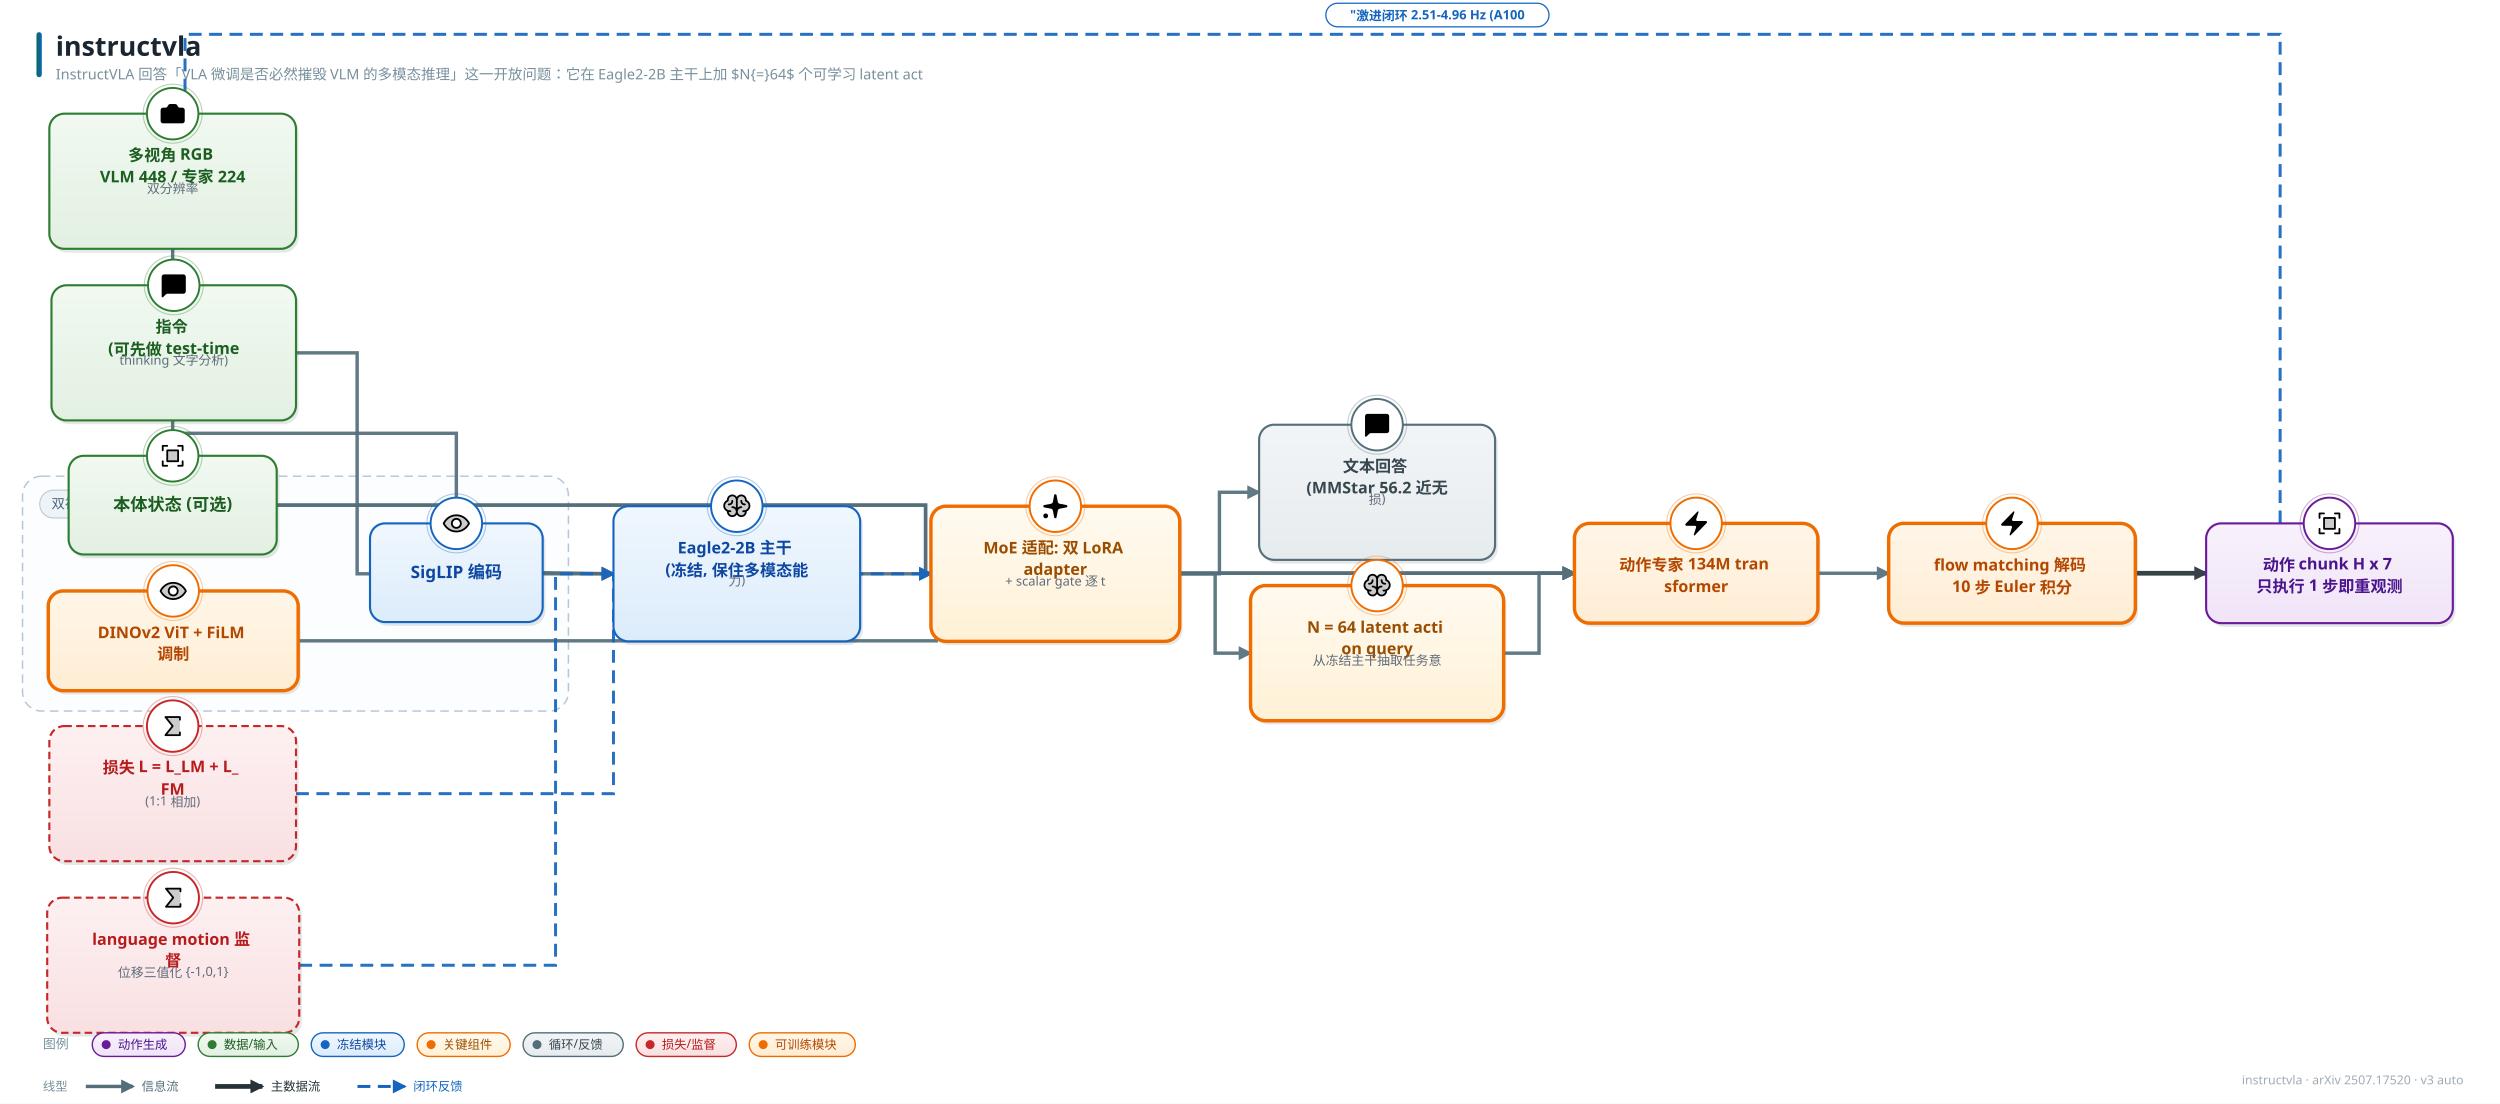
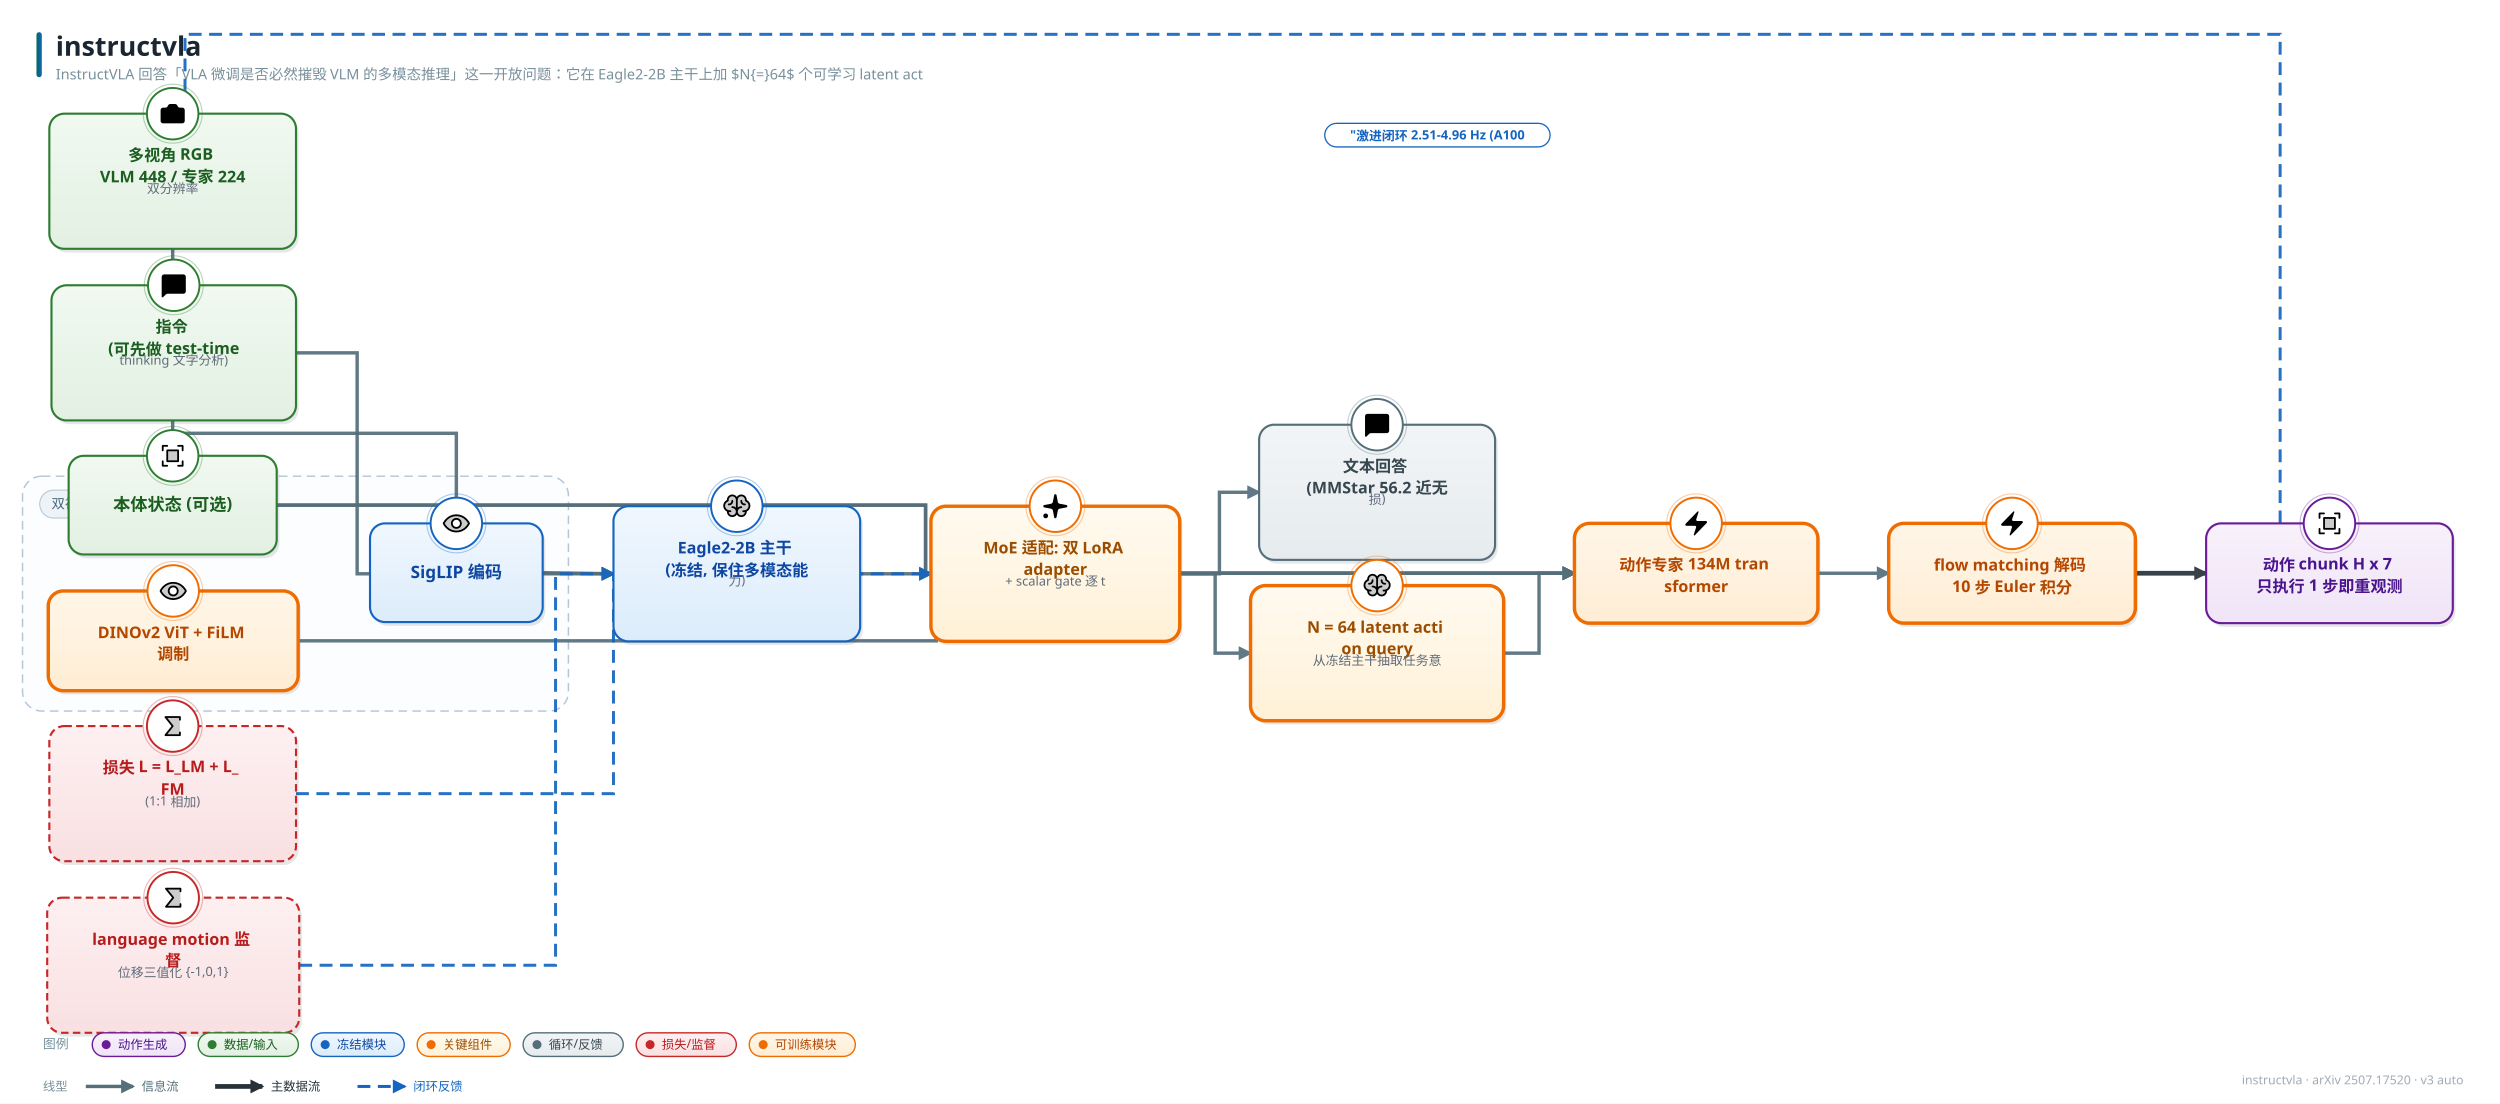
<svg xmlns="http://www.w3.org/2000/svg" width="2331" height="1029" viewBox="0 0 2331 1029" font-family="'PingFang SC','Hiragino Sans GB','Microsoft YaHei','Segoe UI',sans-serif">
  <style>text{font-family:'PingFang SC','Hiragino Sans GB','Microsoft YaHei','Segoe UI',sans-serif;} .lbl{font-weight:700;}</style>
  <defs>
    <linearGradient id="g-data" x1="0" y1="0" x2="0" y2="1">
      <stop offset="0" stop-color="#f1f9f1" />
      <stop offset="1" stop-color="#e2f0e2" />
    </linearGradient>
    <linearGradient id="g-frozen" x1="0" y1="0" x2="0" y2="1">
      <stop offset="0" stop-color="#f0f7fe" />
      <stop offset="1" stop-color="#dcecfb" />
    </linearGradient>
    <linearGradient id="g-train" x1="0" y1="0" x2="0" y2="1">
      <stop offset="0" stop-color="#fff6e8" />
      <stop offset="1" stop-color="#ffedd4" />
    </linearGradient>
    <linearGradient id="g-loss" x1="0" y1="0" x2="0" y2="1">
      <stop offset="0" stop-color="#fdf0f1" />
      <stop offset="1" stop-color="#f9e0e2" />
    </linearGradient>
    <linearGradient id="g-act" x1="0" y1="0" x2="0" y2="1">
      <stop offset="0" stop-color="#f8f1fb" />
      <stop offset="1" stop-color="#f0e4f7" />
    </linearGradient>
    <linearGradient id="g-loop" x1="0" y1="0" x2="0" y2="1">
      <stop offset="0" stop-color="#f2f5f7" />
      <stop offset="1" stop-color="#e6ebee" />
    </linearGradient>
    <linearGradient id="g-env" x1="0" y1="0" x2="0" y2="1">
      <stop offset="0" stop-color="#eef8f6" />
      <stop offset="1" stop-color="#dcf0ec" />
    </linearGradient>
    <linearGradient id="g-mem" x1="0" y1="0" x2="0" y2="1">
      <stop offset="0" stop-color="#fffef0" />
      <stop offset="1" stop-color="#fdf6d8" />
    </linearGradient>
    <linearGradient id="g-reward" x1="0" y1="0" x2="0" y2="1">
      <stop offset="0" stop-color="#fdf2f7" />
      <stop offset="1" stop-color="#f9e2ed" />
    </linearGradient>
    <linearGradient id="g-key" x1="0" y1="0" x2="0" y2="1">
      <stop offset="0" stop-color="#fffaf0" />
      <stop offset="1" stop-color="#fff1d6" />
    </linearGradient>
    <linearGradient id="g-title" x1="0" y1="0" x2="1" y2="0">
      <stop offset="0" stop-color="#00695c" />
      <stop offset="1" stop-color="#1565c0" />
    </linearGradient>
    <marker id="arr-main" viewBox="0 0 10 10" refX="8.5" refY="5" markerWidth="13" markerHeight="13" markerUnits="userSpaceOnUse" orient="auto-start-reverse">
      <path d="M0 0 L10 5 L0 10 z" fill="#546e7a" />
    </marker>
    <marker id="arr-thick" viewBox="0 0 10 10" refX="8.5" refY="5" markerWidth="13" markerHeight="13" markerUnits="userSpaceOnUse" orient="auto-start-reverse">
      <path d="M0 0 L10 5 L0 10 z" fill="#263238" />
    </marker>
    <marker id="arr-thin" viewBox="0 0 10 10" refX="8.5" refY="5" markerWidth="13" markerHeight="13" markerUnits="userSpaceOnUse" orient="auto-start-reverse">
      <path d="M0 0 L10 5 L0 10 z" fill="#9fb0bb" />
    </marker>
    <marker id="arr-fb" viewBox="0 0 10 10" refX="8.5" refY="5" markerWidth="13" markerHeight="13" markerUnits="userSpaceOnUse" orient="auto-start-reverse">
      <path d="M0 0 L10 5 L0 10 z" fill="#1565c0" />
    </marker>
    <marker id="arr-loss" viewBox="0 0 10 10" refX="8.5" refY="5" markerWidth="13" markerHeight="13" markerUnits="userSpaceOnUse" orient="auto-start-reverse">
      <path d="M0 0 L10 5 L0 10 z" fill="#c62828" />
    </marker>
  </defs>
  <rect width="2331" height="1029" fill="#ffffff" />
  <rect x="34" y="30" width="5" height="42" rx="2.5" fill="url(#g-title)" />
  <text x="52" y="52" font-size="25" font-weight="800" fill="#1a2733">instructvla</text>
  <text x="52" y="74" font-size="13.5" fill="#78909c">InstructVLA 回答「VLA 微调是否必然摧毁 VLM 的多模态推理」这一开放问题：它在 Eagle2-2B 主干上加 $N{=}64$ 个可学习 latent act</text>
  <text x="2297" y="1011" font-size="11.5" fill="#a0aab4" text-anchor="end">instructvla · arXiv 2507.17520 · v3 auto</text>
  <rect x="21" y="444" width="509" height="219" rx="18" fill="#fbfdff" stroke="#b7c6d6" stroke-width="1.4" stroke-dasharray="8 5" />
  <rect x="37" y="457" width="90.25" height="26" rx="13" fill="#eef3f8" stroke="#b7c6d6" />
  <text x="48" y="474" font-size="12.5" fill="#4a6579">双视觉通路</text>
  <path d="M 161.0 232.0 L 161.0 404.0 L 425.5 404.0 L 425.5 488.0" fill="none" stroke="#546e7a" stroke-width="3.2" marker-end="url(#arr-main)" opacity="0.92" />
  <path d="M 276.0 329.0 L 333.0 329.0 L 333.0 535.0 L 572.0 535.0" fill="none" stroke="#546e7a" stroke-width="3.2" marker-end="url(#arr-main)" opacity="0.92" />
  <path d="M 258.0 471.0 L 863.0 471.0 L 863.0 534.5 L 1468.0 534.5" fill="none" stroke="#546e7a" stroke-width="3.2" marker-end="url(#arr-main)" opacity="0.92" />
  <path d="M 506.0 534.0 L 572.0 535.0" fill="none" stroke="#546e7a" stroke-width="3.2" marker-end="url(#arr-main)" opacity="0.92" />
  <path d="M 802.0 535.0 L 868.0 535.0" fill="none" stroke="#546e7a" stroke-width="3.2" marker-end="url(#arr-main)" opacity="0.92" />
  <path d="M 1100.0 535.0 L 1137.0 535.0 L 1137.0 459.0 L 1174.0 459.0" fill="none" stroke="#546e7a" stroke-width="3.2" marker-end="url(#arr-main)" opacity="0.92" />
  <path d="M 1100.0 535.0 L 1133.0 535.0 L 1133.0 609.0 L 1166.0 609.0" fill="none" stroke="#546e7a" stroke-width="3.2" marker-end="url(#arr-main)" opacity="0.92" />
  <path d="M 278.0 597.5 L 873.0 597.5 L 873.0 534.5 L 1468.0 534.5" fill="none" stroke="#546e7a" stroke-width="3.2" marker-end="url(#arr-main)" opacity="0.92" />
  <path d="M 1402.0 609.0 L 1435.0 609.0 L 1435.0 534.5 L 1468.0 534.5" fill="none" stroke="#546e7a" stroke-width="3.2" marker-end="url(#arr-main)" opacity="0.92" />
  <path d="M 258.0 471.0 L 863.0 471.0 L 863.0 534.5 L 1468.0 534.5" fill="none" stroke="#546e7a" stroke-width="3.2" marker-end="url(#arr-main)" opacity="0.92" />
  <path d="M 1695.0 534.5 L 1761.0 534.5" fill="none" stroke="#546e7a" stroke-width="3.2" marker-end="url(#arr-main)" opacity="0.92" />
  <path d="M 1991.0 534.5 L 2057.0 534.5" fill="none" stroke="#263238" stroke-width="4.4" marker-end="url(#arr-thick)" opacity="0.92" />
  <path d="M 2126.0 488.0 L 2126.0 32.0 L 172.5 32.0 L 172.5 106.0" fill="none" stroke="#1565c0" stroke-width="2.8" stroke-dasharray="12 7" marker-end="url(#arr-fb)" opacity="0.92" />
  <path d="M 276.0 740.0 L 572.0 740.0 L 572.0 535.0 L 868.0 535.0" fill="none" stroke="#1565c0" stroke-width="2.8" stroke-dasharray="12 7" marker-end="url(#arr-fb)" opacity="0.92" />
  <path d="M 279.0 900.0 L 518.0 900.0 L 518.0 535.0 L 572.0 535.0" fill="none" stroke="#1565c0" stroke-width="2.8" stroke-dasharray="12 7" marker-end="url(#arr-fb)" opacity="0.92" />
  <rect x="48.5" y="109.5" width="230" height="126" rx="14" fill="#37474f" opacity="0.13" />
  <rect x="46" y="106" width="230" height="126" rx="14" fill="url(#g-data)" stroke="#2e7d32" stroke-width="2.0" />
  <circle cx="161.0" cy="106" r="24" fill="#ffffff" stroke="#2e7d32" stroke-width="1.8" />
  <circle cx="161.0" cy="106" r="27.5" fill="none" stroke="#2e7d32" stroke-width="1" opacity="0.35" />
  <g transform="translate(147.5,92.5) scale(1.125)">
    <path d="M13.997 4a2 2 0 0 1 1.76 1.05l.486.9A2 2 0 0 0 18.003 7H20a2 2 0 0 1 2 2v9a2 2 0 0 1-2 2H4a2 2 0 0 1-2-2V9a2 2 0 0 1 2-2h1.997a2 2 0 0 0 1.759-1.048l.489-.904A2 2 0 0 1 10.004 4z" />
    <circle cx="12" cy="13" r="3" />
  </g>
  <text x="161.0" y="150" font-size="15" class="lbl" fill="#1b5e20" text-anchor="middle">
    <tspan x="161.0" dy="0">多视角 RGB</tspan>
    <tspan x="161.0" dy="20">VLM 448 / 专家 224</tspan>
  </text>
  <text x="161.0" y="180" font-size="12" fill="#5f6b7a" text-anchor="middle"> 双分辨率</text>
  <rect x="347.5" y="491.5" width="161" height="92" rx="14" fill="#37474f" opacity="0.13" />
  <rect x="345" y="488" width="161" height="92" rx="14" fill="url(#g-frozen)" stroke="#1565c0" stroke-width="2.0" />
  <circle cx="425.5" cy="488" r="24" fill="#ffffff" stroke="#1565c0" stroke-width="1.8" />
  <circle cx="425.5" cy="488" r="27.5" fill="none" stroke="#1565c0" stroke-width="1" opacity="0.35" />
  <g transform="translate(412.0,474.5) scale(0.1055)">
    <path d="M128,56C48,56,16,128,16,128s32,72,112,72,112-72,112-72S208,56,128,56Zm0,112a40,40,0,1,1,40-40A40,40,0,0,1,128,168Z" opacity="0.2" />
    <path d="M247.31,124.76c-.35-.79-8.82-19.58-27.65-38.41C194.57,61.26,162.88,48,128,48S61.43,61.26,36.34,86.35C17.51,105.18,9,124,8.69,124.76a8,8,0,0,0,0,6.5c.35.79,8.82,19.57,27.65,38.4C61.43,194.74,93.12,208,128,208s66.57-13.26,91.66-38.34c18.83-18.83,27.3-37.61,27.65-38.4A8,8,0,0,0,247.31,124.76ZM128,192c-30.78,0-57.67-11.19-79.93-33.25A133.47,133.47,0,0,1,25,128,133.33,133.33,0,0,1,48.07,97.25C70.33,75.19,97.22,64,128,64s57.67,11.19,79.93,33.25A133.46,133.46,0,0,1,231.05,128C223.84,141.46,192.43,192,128,192Zm0-112a48,48,0,1,0,48,48A48.05,48.05,0,0,0,128,80Zm0,80a32,32,0,1,1,32-32A32,32,0,0,1,128,160Z" />
  </g>
  <text x="425.5" y="539" font-size="16" class="lbl" fill="#0d47a1" text-anchor="middle">SigLIP 编码</text>
  <rect x="50.5" y="269.5" width="228" height="126" rx="14" fill="#37474f" opacity="0.13" />
  <rect x="48" y="266" width="228" height="126" rx="14" fill="url(#g-data)" stroke="#2e7d32" stroke-width="2.0" />
  <circle cx="162.0" cy="266" r="24" fill="#ffffff" stroke="#2e7d32" stroke-width="1.8" />
  <circle cx="162.0" cy="266" r="27.5" fill="none" stroke="#2e7d32" stroke-width="1" opacity="0.35" />
  <g transform="translate(148.5,252.5) scale(1.125)">
    <path d="M22 17a2 2 0 0 1-2 2H6.828a2 2 0 0 0-1.414.586l-2.202 2.202A.71.71 0 0 1 2 21.286V5a2 2 0 0 1 2-2h16a2 2 0 0 1 2 2z" />
  </g>
  <text x="162.0" y="310" font-size="15" class="lbl" fill="#1b5e20" text-anchor="middle">
    <tspan x="162.0" dy="0">指令</tspan>
    <tspan x="162.0" dy="20">(可先做 test-time </tspan>
  </text>
  <text x="162.0" y="340" font-size="12" fill="#5f6b7a" text-anchor="middle">thinking 文字分析)</text>
  <rect x="574.5" y="475.5" width="230" height="126" rx="14" fill="#37474f" opacity="0.13" />
  <rect x="572" y="472" width="230" height="126" rx="14" fill="url(#g-frozen)" stroke="#1565c0" stroke-width="2.0" />
  <circle cx="687.0" cy="472" r="24" fill="#ffffff" stroke="#1565c0" stroke-width="1.8" />
  <circle cx="687.0" cy="472" r="27.5" fill="none" stroke="#1565c0" stroke-width="1" opacity="0.35" />
  <g transform="translate(673.5,458.5) scale(0.1055)">
    <path d="M240,124a48,48,0,0,1-32,45.27h0V176a40,40,0,0,1-80,0,40,40,0,0,1-80,0v-6.73h0a48,48,0,0,1,0-90.54V72a40,40,0,0,1,80,0,40,40,0,0,1,80,0v6.73A48,48,0,0,1,240,124Z" opacity="0.2" />
    <path d="M248,124a56.11,56.11,0,0,0-32-50.61V72a48,48,0,0,0-88-26.49A48,48,0,0,0,40,72v1.39a56,56,0,0,0,0,101.2V176a48,48,0,0,0,88,26.49A48,48,0,0,0,216,176v-1.41A56.09,56.09,0,0,0,248,124ZM88,208a32,32,0,0,1-31.81-28.56A55.87,55.87,0,0,0,64,180h8a8,8,0,0,0,0-16H64A40,40,0,0,1,50.67,86.27,8,8,0,0,0,56,78.73V72a32,32,0,0,1,64,0v68.26A47.8,47.8,0,0,0,88,128a8,8,0,0,0,0,16,32,32,0,0,1,0,64Zm104-44h-8a8,8,0,0,0,0,16h8a55.87,55.87,0,0,0,7.81-.56A32,32,0,1,1,168,144a8,8,0,0,0,0-16,47.8,47.8,0,0,0-32,12.26V72a32,32,0,0,1,64,0v6.73a8,8,0,0,0,5.33,7.54A40,40,0,0,1,192,164Zm16-52a8,8,0,0,1-8,8h-4a36,36,0,0,1-36-36V80a8,8,0,0,1,16,0v4a20,20,0,0,0,20,20h4A8,8,0,0,1,208,112ZM60,120H56a8,8,0,0,1,0-16h4A20,20,0,0,0,80,84V80a8,8,0,0,1,16,0v4A36,36,0,0,1,60,120Z" />
  </g>
  <text x="687.0" y="516" font-size="15" class="lbl" fill="#0d47a1" text-anchor="middle">
    <tspan x="687.0" dy="0">Eagle2-2B 主干</tspan>
    <tspan x="687.0" dy="20">(冻结, 保住多模态能</tspan>
  </text>
  <text x="687.0" y="546" font-size="12" fill="#5f6b7a" text-anchor="middle">力)</text>
  <rect x="66.5" y="428.5" width="194" height="92" rx="14" fill="#37474f" opacity="0.13" />
  <rect x="64" y="425" width="194" height="92" rx="14" fill="url(#g-data)" stroke="#2e7d32" stroke-width="2.0" />
  <circle cx="161.0" cy="425" r="24" fill="#ffffff" stroke="#2e7d32" stroke-width="1.8" />
  <circle cx="161.0" cy="425" r="27.5" fill="none" stroke="#2e7d32" stroke-width="1" opacity="0.35" />
  <g transform="translate(147.5,411.5) scale(0.1055)">
    <path d="M176,80v96H80V80Z" opacity="0.2" />
    <path d="M224,40V80a8,8,0,0,1-16,0V48H176a8,8,0,0,1,0-16h40A8,8,0,0,1,224,40ZM80,208H48V176a8,8,0,0,0-16,0v40a8,8,0,0,0,8,8H80a8,8,0,0,0,0-16Zm136-40a8,8,0,0,0-8,8v32H176a8,8,0,0,0,0,16h40a8,8,0,0,0,8-8V176A8,8,0,0,0,216,168ZM40,88a8,8,0,0,0,8-8V48H80a8,8,0,0,0,0-16H40a8,8,0,0,0-8,8V80A8,8,0,0,0,40,88ZM80,72h96a8,8,0,0,1,8,8v96a8,8,0,0,1-8,8H80a8,8,0,0,1-8-8V80A8,8,0,0,1,80,72Zm8,96h80V88H88Z" />
  </g>
  <text x="161.0" y="476" font-size="16" class="lbl" fill="#1b5e20" text-anchor="middle">本体状态 (可选)</text>
  <rect x="1470.5" y="491.5" width="227" height="93" rx="14" fill="#37474f" opacity="0.13" />
  <rect x="1468" y="488" width="227" height="93" rx="14" fill="url(#g-train)" stroke="#ef6c00" stroke-width="3.2" />
  <circle cx="1581.5" cy="488" r="24" fill="#ffffff" stroke="#ef6c00" stroke-width="1.8" />
  <circle cx="1581.5" cy="488" r="27.5" fill="none" stroke="#ef6c00" stroke-width="1" opacity="0.35" />
  <g transform="translate(1568.0,474.5) scale(1.125)">
    <path d="M4 14a1 1 0 0 1-.78-1.63l9.9-10.2a.5.5 0 0 1 .86.46l-1.92 6.02A1 1 0 0 0 13 10h7a1 1 0 0 1 .78 1.63l-9.9 10.2a.5.5 0 0 1-.86-.46l1.92-6.02A1 1 0 0 0 11 14z" />
  </g>
  <text x="1581.5" y="532" font-size="15" class="lbl" fill="#b34700" text-anchor="middle">
    <tspan x="1581.5" dy="0">动作专家 134M tran</tspan>
    <tspan x="1581.5" dy="20">sformer</tspan>
  </text>
  <rect x="47.5" y="554.5" width="233" height="93" rx="14" fill="#37474f" opacity="0.13" />
  <rect x="45" y="551" width="233" height="93" rx="14" fill="url(#g-train)" stroke="#ef6c00" stroke-width="3.2" />
  <circle cx="161.5" cy="551" r="24" fill="#ffffff" stroke="#ef6c00" stroke-width="1.8" />
  <circle cx="161.5" cy="551" r="27.5" fill="none" stroke="#ef6c00" stroke-width="1" opacity="0.35" />
  <g transform="translate(148.0,537.5) scale(0.1055)">
    <path d="M128,56C48,56,16,128,16,128s32,72,112,72,112-72,112-72S208,56,128,56Zm0,112a40,40,0,1,1,40-40A40,40,0,0,1,128,168Z" opacity="0.2" />
    <path d="M247.31,124.76c-.35-.79-8.82-19.58-27.65-38.41C194.57,61.26,162.88,48,128,48S61.43,61.26,36.34,86.35C17.51,105.18,9,124,8.69,124.76a8,8,0,0,0,0,6.5c.35.79,8.82,19.57,27.65,38.4C61.43,194.74,93.12,208,128,208s66.57-13.26,91.66-38.34c18.83-18.83,27.3-37.61,27.65-38.4A8,8,0,0,0,247.31,124.76ZM128,192c-30.78,0-57.67-11.19-79.93-33.25A133.47,133.47,0,0,1,25,128,133.33,133.33,0,0,1,48.07,97.25C70.33,75.19,97.22,64,128,64s57.67,11.19,79.93,33.25A133.46,133.46,0,0,1,231.05,128C223.84,141.46,192.43,192,128,192Zm0-112a48,48,0,1,0,48,48A48.05,48.05,0,0,0,128,80Zm0,80a32,32,0,1,1,32-32A32,32,0,0,1,128,160Z" />
  </g>
  <text x="161.5" y="595" font-size="15" class="lbl" fill="#b34700" text-anchor="middle">
    <tspan x="161.5" dy="0">DINOv2 ViT + FiLM </tspan>
    <tspan x="161.5" dy="20">调制</tspan>
  </text>
  <rect x="870.5" y="475.5" width="232" height="126" rx="14" fill="#37474f" opacity="0.13" />
  <rect x="868" y="472" width="232" height="126" rx="14" fill="url(#g-key)" stroke="#ef6c00" stroke-width="3.2" />
  <circle cx="984.0" cy="472" r="24" fill="#ffffff" stroke="#ef6c00" stroke-width="1.8" />
  <circle cx="984.0" cy="472" r="27.5" fill="none" stroke="#ef6c00" stroke-width="1" opacity="0.35" />
  <g transform="translate(970.5,458.5) scale(1.125)">
    <path d="M11.017 2.814a1 1 0 0 1 1.966 0l1.051 5.558a2 2 0 0 0 1.594 1.594l5.558 1.051a1 1 0 0 1 0 1.966l-5.558 1.051a2 2 0 0 0-1.594 1.594l-1.051 5.558a1 1 0 0 1-1.966 0l-1.051-5.558a2 2 0 0 0-1.594-1.594l-5.558-1.051a1 1 0 0 1 0-1.966l5.558-1.051a2 2 0 0 0 1.594-1.594z" />
    <path d="M20 2v4" />
    <path d="M22 4h-4" />
    <circle cx="4" cy="20" r="2" />
  </g>
  <text x="984.0" y="516" font-size="15" class="lbl" fill="#9a4d00" text-anchor="middle">
    <tspan x="984.0" dy="0">MoE 适配: 双 LoRA </tspan>
    <tspan x="984.0" dy="20">adapter</tspan>
  </text>
  <text x="984.0" y="546" font-size="12" fill="#5f6b7a" text-anchor="middle">+ scalar gate 逐 t</text>
  <rect x="1176.5" y="399.5" width="220" height="126" rx="14" fill="#37474f" opacity="0.13" />
  <rect x="1174" y="396" width="220" height="126" rx="14" fill="url(#g-loop)" stroke="#546e7a" stroke-width="2.0" />
  <circle cx="1284.0" cy="396" r="24" fill="#ffffff" stroke="#546e7a" stroke-width="1.8" />
  <circle cx="1284.0" cy="396" r="27.5" fill="none" stroke="#546e7a" stroke-width="1" opacity="0.35" />
  <g transform="translate(1270.5,382.5) scale(1.125)">
    <path d="M22 17a2 2 0 0 1-2 2H6.828a2 2 0 0 0-1.414.586l-2.202 2.202A.71.71 0 0 1 2 21.286V5a2 2 0 0 1 2-2h16a2 2 0 0 1 2 2z" />
  </g>
  <text x="1284.0" y="440" font-size="15" class="lbl" fill="#37474f" text-anchor="middle">
    <tspan x="1284.0" dy="0">文本回答</tspan>
    <tspan x="1284.0" dy="20">(MMStar 56.2 近无</tspan>
  </text>
  <text x="1284.0" y="470" font-size="12" fill="#5f6b7a" text-anchor="middle">损)</text>
  <rect x="1168.5" y="549.5" width="236" height="126" rx="14" fill="#37474f" opacity="0.13" />
  <rect x="1166" y="546" width="236" height="126" rx="14" fill="url(#g-key)" stroke="#ef6c00" stroke-width="3.2" />
  <circle cx="1284.0" cy="546" r="24" fill="#ffffff" stroke="#ef6c00" stroke-width="1.8" />
  <circle cx="1284.0" cy="546" r="27.5" fill="none" stroke="#ef6c00" stroke-width="1" opacity="0.35" />
  <g transform="translate(1270.5,532.5) scale(0.1055)">
    <path d="M240,124a48,48,0,0,1-32,45.27h0V176a40,40,0,0,1-80,0,40,40,0,0,1-80,0v-6.73h0a48,48,0,0,1,0-90.54V72a40,40,0,0,1,80,0,40,40,0,0,1,80,0v6.73A48,48,0,0,1,240,124Z" opacity="0.2" />
    <path d="M248,124a56.11,56.11,0,0,0-32-50.61V72a48,48,0,0,0-88-26.49A48,48,0,0,0,40,72v1.39a56,56,0,0,0,0,101.2V176a48,48,0,0,0,88,26.49A48,48,0,0,0,216,176v-1.41A56.09,56.09,0,0,0,248,124ZM88,208a32,32,0,0,1-31.81-28.56A55.87,55.87,0,0,0,64,180h8a8,8,0,0,0,0-16H64A40,40,0,0,1,50.67,86.27,8,8,0,0,0,56,78.73V72a32,32,0,0,1,64,0v68.26A47.8,47.8,0,0,0,88,128a8,8,0,0,0,0,16,32,32,0,0,1,0,64Zm104-44h-8a8,8,0,0,0,0,16h8a55.87,55.87,0,0,0,7.81-.56A32,32,0,1,1,168,144a8,8,0,0,0,0-16,47.8,47.8,0,0,0-32,12.26V72a32,32,0,0,1,64,0v6.73a8,8,0,0,0,5.33,7.54A40,40,0,0,1,192,164Zm16-52a8,8,0,0,1-8,8h-4a36,36,0,0,1-36-36V80a8,8,0,0,1,16,0v4a20,20,0,0,0,20,20h4A8,8,0,0,1,208,112ZM60,120H56a8,8,0,0,1,0-16h4A20,20,0,0,0,80,84V80a8,8,0,0,1,16,0v4A36,36,0,0,1,60,120Z" />
  </g>
  <text x="1284.0" y="590" font-size="15" class="lbl" fill="#9a4d00" text-anchor="middle">
    <tspan x="1284.0" dy="0">N = 64 latent acti</tspan>
    <tspan x="1284.0" dy="20">on query</tspan>
  </text>
  <text x="1284.0" y="620" font-size="12" fill="#5f6b7a" text-anchor="middle">从冻结主干抽取任务意</text>
  <rect x="1763.5" y="491.5" width="230" height="93" rx="14" fill="#37474f" opacity="0.13" />
  <rect x="1761" y="488" width="230" height="93" rx="14" fill="url(#g-train)" stroke="#ef6c00" stroke-width="3.2" />
  <circle cx="1876.0" cy="488" r="24" fill="#ffffff" stroke="#ef6c00" stroke-width="1.8" />
  <circle cx="1876.0" cy="488" r="27.5" fill="none" stroke="#ef6c00" stroke-width="1" opacity="0.35" />
  <g transform="translate(1862.5,474.5) scale(1.125)">
    <path d="M4 14a1 1 0 0 1-.78-1.63l9.9-10.2a.5.5 0 0 1 .86.46l-1.92 6.02A1 1 0 0 0 13 10h7a1 1 0 0 1 .78 1.63l-9.9 10.2a.5.5 0 0 1-.86-.46l1.92-6.02A1 1 0 0 0 11 14z" />
  </g>
  <text x="1876.0" y="532" font-size="15" class="lbl" fill="#b34700" text-anchor="middle">
    <tspan x="1876.0" dy="0">flow matching 解码</tspan>
    <tspan x="1876.0" dy="20">10 步 Euler 积分</tspan>
  </text>
  <rect x="2059.5" y="491.5" width="230" height="93" rx="14" fill="#37474f" opacity="0.13" />
  <rect x="2057" y="488" width="230" height="93" rx="14" fill="url(#g-act)" stroke="#6a1b9a" stroke-width="2.0" />
  <circle cx="2172.0" cy="488" r="24" fill="#ffffff" stroke="#6a1b9a" stroke-width="1.8" />
  <circle cx="2172.0" cy="488" r="27.5" fill="none" stroke="#6a1b9a" stroke-width="1" opacity="0.35" />
  <g transform="translate(2158.5,474.5) scale(0.1055)">
    <path d="M176,80v96H80V80Z" opacity="0.2" />
    <path d="M224,40V80a8,8,0,0,1-16,0V48H176a8,8,0,0,1,0-16h40A8,8,0,0,1,224,40ZM80,208H48V176a8,8,0,0,0-16,0v40a8,8,0,0,0,8,8H80a8,8,0,0,0,0-16Zm136-40a8,8,0,0,0-8,8v32H176a8,8,0,0,0,0,16h40a8,8,0,0,0,8-8V176A8,8,0,0,0,216,168ZM40,88a8,8,0,0,0,8-8V48H80a8,8,0,0,0,0-16H40a8,8,0,0,0-8,8V80A8,8,0,0,0,40,88ZM80,72h96a8,8,0,0,1,8,8v96a8,8,0,0,1-8,8H80a8,8,0,0,1-8-8V80A8,8,0,0,1,80,72Zm8,96h80V88H88Z" />
  </g>
  <text x="2172.0" y="532" font-size="15" class="lbl" fill="#4a148c" text-anchor="middle">
    <tspan x="2172.0" dy="0">动作 chunk H x 7</tspan>
    <tspan x="2172.0" dy="20">只执行 1 步即重观测</tspan>
  </text>
  <rect x="48.5" y="680.5" width="230" height="126" rx="14" fill="#37474f" opacity="0.13" />
  <rect x="46" y="677" width="230" height="126" rx="14" fill="url(#g-loss)" stroke="#c62828" stroke-width="2.0" stroke-dasharray="7 4" />
  <circle cx="161.0" cy="677" r="24" fill="#ffffff" stroke="#c62828" stroke-width="1.8" />
  <circle cx="161.0" cy="677" r="27.5" fill="none" stroke="#c62828" stroke-width="1" opacity="0.35" />
  <g transform="translate(147.5,663.5) scale(0.1055)">
    <path d="M192,48V208H64l64-80L64,48Z" opacity="0.2" />
    <path d="M184,72V56H80.65l53.6,67a8,8,0,0,1,0,10l-53.6,67H184V184a8,8,0,0,1,16,0v24a8,8,0,0,1-8,8H64a8,8,0,0,1-6.25-13l60-75-60-75A8,8,0,0,1,64,40H192a8,8,0,0,1,8,8V72a8,8,0,0,1-16,0Z" />
  </g>
  <text x="161.0" y="721" font-size="15" class="lbl" fill="#b71c1c" text-anchor="middle">
    <tspan x="161.0" dy="0">损失 L = L_LM + L_</tspan>
    <tspan x="161.0" dy="20">FM</tspan>
  </text>
  <text x="161.0" y="751" font-size="12" fill="#5f6b7a" text-anchor="middle">(1:1 相加)</text>
  <rect x="46.5" y="840.5" width="235" height="126" rx="14" fill="#37474f" opacity="0.13" />
  <rect x="44" y="837" width="235" height="126" rx="14" fill="url(#g-loss)" stroke="#c62828" stroke-width="2.0" stroke-dasharray="7 4" />
  <circle cx="161.5" cy="837" r="24" fill="#ffffff" stroke="#c62828" stroke-width="1.8" />
  <circle cx="161.5" cy="837" r="27.5" fill="none" stroke="#c62828" stroke-width="1" opacity="0.35" />
  <g transform="translate(148.0,823.5) scale(0.1055)">
    <path d="M192,48V208H64l64-80L64,48Z" opacity="0.2" />
    <path d="M184,72V56H80.65l53.6,67a8,8,0,0,1,0,10l-53.6,67H184V184a8,8,0,0,1,16,0v24a8,8,0,0,1-8,8H64a8,8,0,0,1-6.25-13l60-75-60-75A8,8,0,0,1,64,40H192a8,8,0,0,1,8,8V72a8,8,0,0,1-16,0Z" />
  </g>
  <text x="161.5" y="881" font-size="15" class="lbl" fill="#b71c1c" text-anchor="middle">
    <tspan x="161.5" dy="0">language motion 监</tspan>
    <tspan x="161.5" dy="20">督</tspan>
  </text>
  <text x="161.5" y="911" font-size="12" fill="#5f6b7a" text-anchor="middle">位移三值化 {-1,0,1}</text>
-   <g transform="translate(1340.2,14.0)">
-     <rect x="-104.0" y="-11" width="208.1" height="22" rx="11" fill="#ffffff" stroke="#1565c0" stroke-width="1.2" />
+   <g transform="translate(1340.2,126.0)">
+     <rect x="-105.0" y="-11" width="210.1" height="22" rx="11" fill="#ffffff" stroke="#1565c0" stroke-width="1.2" />
    <text y="4" font-size="12" fill="#1565c0" font-weight="600" text-anchor="middle">"激进闭环 2.51-4.96 Hz (A100</text>
  </g>
  <text x="40" y="977.5" font-size="12" fill="#78909c">图例</text>
  <g>
    <rect x="86" y="963" width="86.76" height="22" rx="11" fill="url(#g-act)" stroke="#6a1b9a" stroke-width="1.3" />
    <circle cx="99" cy="974" r="4.2" fill="#6a1b9a" />
    <text x="110" y="978" font-size="11.5" fill="#4a148c">动作生成</text>
  </g>
  <g>
    <rect x="184.76" y="963" width="93.43" height="22" rx="11" fill="url(#g-data)" stroke="#2e7d32" stroke-width="1.3" />
    <circle cx="197.76" cy="974" r="4.2" fill="#2e7d32" />
    <text x="208.76" y="978" font-size="11.5" fill="#1b5e20">数据/输入</text>
  </g>
  <g>
    <rect x="290.19" y="963" width="86.76" height="22" rx="11" fill="url(#g-frozen)" stroke="#1565c0" stroke-width="1.3" />
    <circle cx="303.19" cy="974" r="4.2" fill="#1565c0" />
    <text x="314.19" y="978" font-size="11.5" fill="#0d47a1">冻结模块</text>
  </g>
  <g>
    <rect x="388.95" y="963" width="86.76" height="22" rx="11" fill="url(#g-key)" stroke="#ef6c00" stroke-width="1.3" />
    <circle cx="401.95" cy="974" r="4.2" fill="#ef6c00" />
    <text x="412.95" y="978" font-size="11.5" fill="#9a4d00">关键组件</text>
  </g>
  <g>
    <rect x="487.71" y="963" width="93.43" height="22" rx="11" fill="url(#g-loop)" stroke="#546e7a" stroke-width="1.3" />
    <circle cx="500.71" cy="974" r="4.2" fill="#546e7a" />
    <text x="511.71" y="978" font-size="11.5" fill="#37474f">循环/反馈</text>
  </g>
  <g>
    <rect x="593.14" y="963" width="93.43" height="22" rx="11" fill="url(#g-loss)" stroke="#c62828" stroke-width="1.3" />
    <circle cx="606.14" cy="974" r="4.2" fill="#c62828" />
    <text x="617.14" y="978" font-size="11.5" fill="#b71c1c">损失/监督</text>
  </g>
  <g>
    <rect x="698.57" y="963" width="98.95" height="22" rx="11" fill="url(#g-train)" stroke="#ef6c00" stroke-width="1.3" />
    <circle cx="711.57" cy="974" r="4.2" fill="#ef6c00" />
    <text x="722.57" y="978" font-size="11.5" fill="#b34700">可训练模块</text>
  </g>
  <text x="40" y="1017" font-size="11.5" fill="#78909c">线型</text>
  <g>
    <path d="M 80 1013 h 44" stroke="#546e7a" stroke-width="3.2" marker-end="url(#arr-main)" />
    <text x="132" y="1017" font-size="11.5" fill="#546e7a">信息流</text>
  </g>
  <g>
    <path d="M 200.57 1013 h 44" stroke="#263238" stroke-width="4.4" marker-end="url(#arr-thick)" />
    <text x="252.57" y="1017" font-size="11.5" fill="#263238">主数据流</text>
  </g>
  <g>
    <path d="M 333.33 1013 h 44" stroke="#1565c0" stroke-width="2.8" stroke-dasharray="12 7" marker-end="url(#arr-fb)" />
    <text x="385.33" y="1017" font-size="11.5" fill="#1565c0">闭环反馈</text>
  </g>
</svg>
